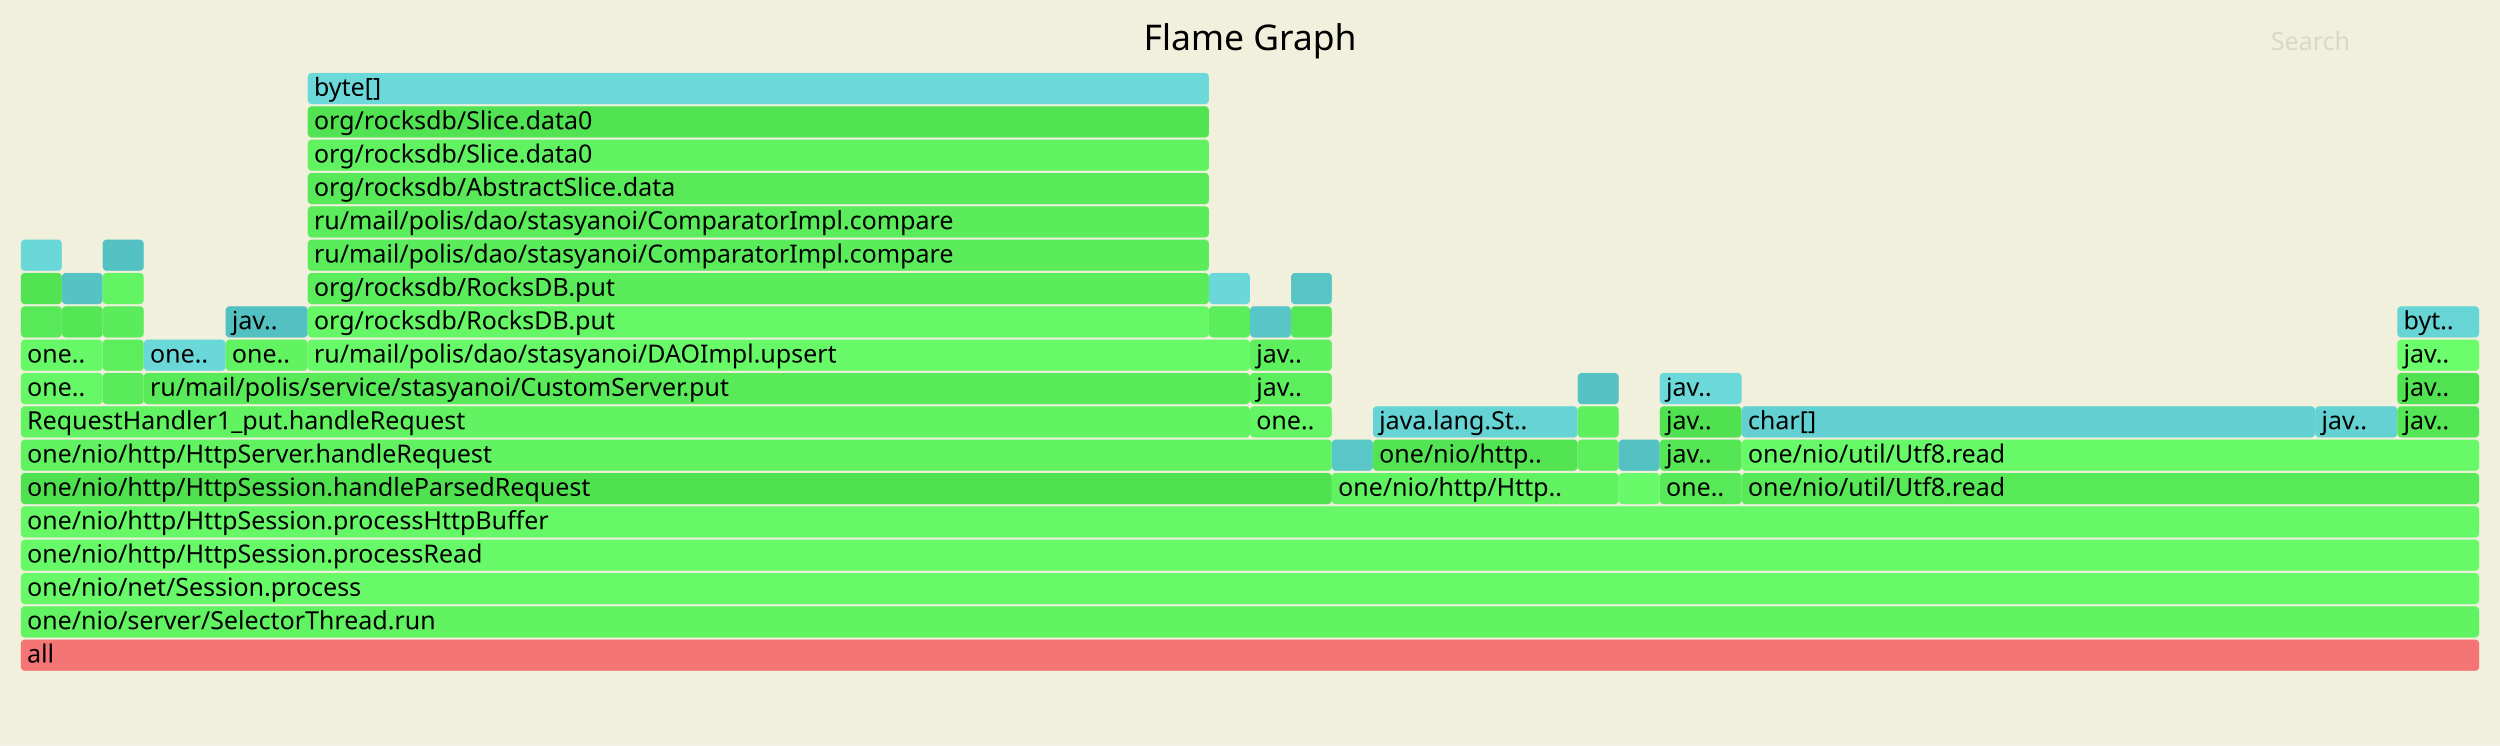
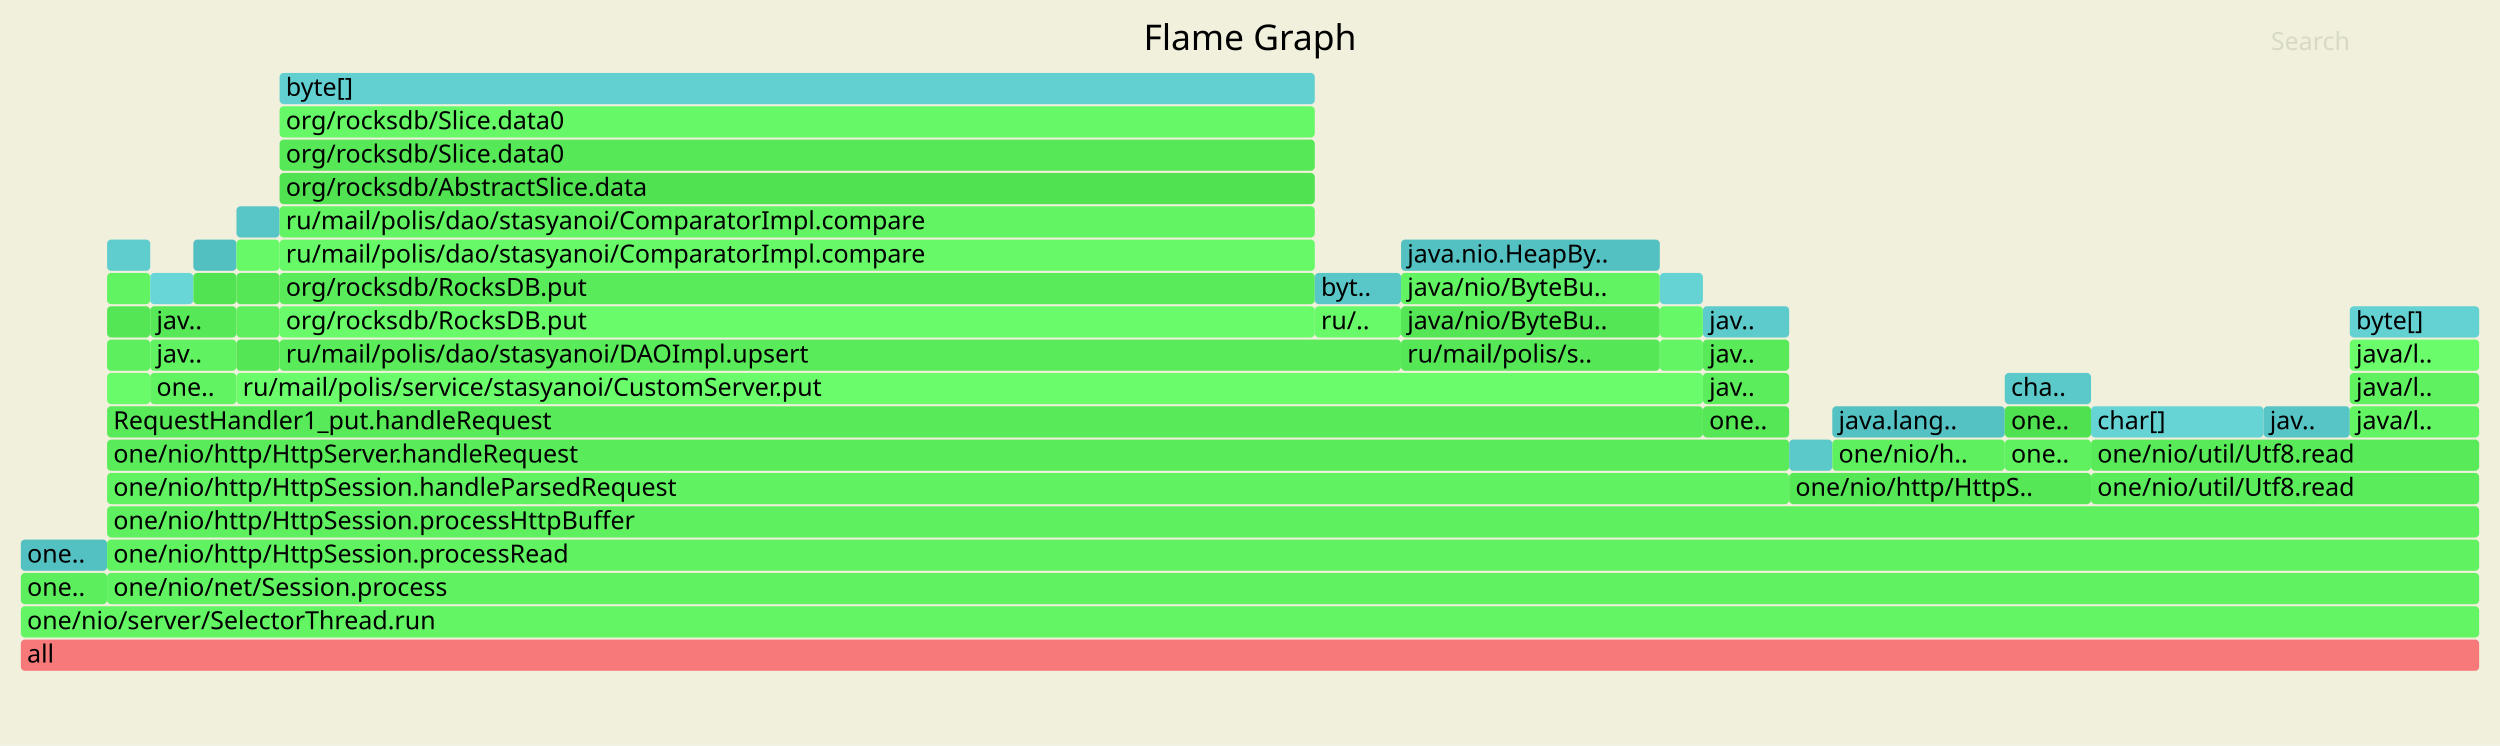
<svg xmlns="http://www.w3.org/2000/svg" version="1.1" width="1200" height="358" viewBox="0 0 1200 358">
  <style type="text/css">
	text { font-family:Verdana; font-size:12px; fill:rgb(0,0,0); }
	#search { opacity:0.1; cursor:pointer; }
	#search:hover, #search.show { opacity:1; }
	#subtitle { text-anchor:middle; font-color:rgb(160,160,160); }
	#title { text-anchor:middle; font-size:17px}
	#unzoom { cursor:pointer; }
	#frames &gt; *:hover { stroke:black; stroke-width:0.5; cursor:pointer; }
	.hide { display:none; }
	.parent { opacity:0.5; }
</style>
  <rect x="0" y="0" width="100%" height="100%" fill="rgb(240,240,220)" />
  <text id="title" x="600" y="24">Flame Graph</text>
  <text id="details" x="10" y="341"> </text>
  <text id="unzoom" x="10" y="24" class="hide">Reset Zoom</text>
  <text id="search" x="1090" y="24">Search</text>
  <text id="matched" x="1090" y="341"> </text>
  <g id="frames">
    <g>
-       <rect x="10.0" y="307.0" width="1180.0" height="15" fill="#f57474" rx="2" ry="2" />
+       <rect x="10.0" y="307.0" width="1180.0" height="15" fill="#f87979" rx="2" ry="2" />
      <text x="13.0" y="318.0">all</text>
    </g>
    <g>
-       <rect x="10.0" y="291.0" width="1180.0" height="15" fill="#62f362" rx="2" ry="2" />
+       <rect x="10.0" y="291.0" width="1180.0" height="15" fill="#64f564" rx="2" ry="2" />
      <text x="13.0" y="302.0">one/nio/server/SelectorThread.run</text>
    </g>
    <g>
-       <rect x="10.0" y="275.0" width="1180.0" height="15" fill="#68f968" rx="2" ry="2" />
-       <text x="13.0" y="286.0">one/nio/net/Session.process</text>
-     </g>
-     <g>
-       <rect x="10.0" y="259.0" width="1180.0" height="15" fill="#68f968" rx="2" ry="2" />
-       <text x="13.0" y="270.0">one/nio/http/HttpSession.processRead</text>
-     </g>
-     <g>
-       <rect x="10.0" y="243.0" width="1180.0" height="15" fill="#67f867" rx="2" ry="2" />
-       <text x="13.0" y="254.0">one/nio/http/HttpSession.processHttpBuffer</text>
-     </g>
-     <g>
-       <rect x="10.0" y="227.0" width="629.3" height="15" fill="#50e150" rx="2" ry="2" />
-       <text x="13.0" y="238.0">one/nio/http/HttpSession.handleParsedRequest</text>
-     </g>
-     <g>
-       <rect x="10.0" y="211.0" width="629.3" height="15" fill="#61f261" rx="2" ry="2" />
-       <text x="13.0" y="222.0">one/nio/http/HttpServer.handleRequest</text>
-     </g>
-     <g>
-       <rect x="10.0" y="195.0" width="590.0" height="15" fill="#62f362" rx="2" ry="2" />
-       <text x="13.0" y="206.0">RequestHandler1_put.handleRequest</text>
-     </g>
-     <g>
-       <rect x="10.0" y="179.0" width="39.3" height="15" fill="#66f766" rx="2" ry="2" />
-       <text x="13.0" y="190.0">one..</text>
-     </g>
-     <g>
-       <rect x="10.0" y="163.0" width="39.3" height="15" fill="#67f867" rx="2" ry="2" />
-       <text x="13.0" y="174.0">one..</text>
-     </g>
-     <g>
-       <rect x="10.0" y="147.0" width="19.7" height="15" fill="#58e958" rx="2" ry="2" />
-       <text x="13.0" y="158.0" />
-     </g>
-     <g>
-       <rect x="10.0" y="131.0" width="19.7" height="15" fill="#52e352" rx="2" ry="2" />
-       <text x="13.0" y="142.0" />
-     </g>
-     <g>
-       <rect x="10.0" y="115.0" width="19.7" height="15" fill="#6ad8d8" rx="2" ry="2" />
-       <text x="13.0" y="126.0" />
-     </g>
-     <g>
-       <rect x="29.7" y="147.0" width="19.6" height="15" fill="#55e655" rx="2" ry="2" />
-       <text x="32.7" y="158.0" />
-     </g>
-     <g>
-       <rect x="29.7" y="131.0" width="19.6" height="15" fill="#55c3c3" rx="2" ry="2" />
-       <text x="32.7" y="142.0" />
-     </g>
-     <g>
-       <rect x="49.3" y="179.0" width="19.7" height="15" fill="#5aeb5a" rx="2" ry="2" />
-       <text x="52.3" y="190.0" />
-     </g>
-     <g>
-       <rect x="49.3" y="163.0" width="19.7" height="15" fill="#5dee5d" rx="2" ry="2" />
-       <text x="52.3" y="174.0" />
-     </g>
-     <g>
-       <rect x="49.3" y="147.0" width="19.7" height="15" fill="#5bec5b" rx="2" ry="2" />
-       <text x="52.3" y="158.0" />
-     </g>
-     <g>
-       <rect x="49.3" y="131.0" width="19.7" height="15" fill="#63f463" rx="2" ry="2" />
-       <text x="52.3" y="142.0" />
-     </g>
-     <g>
-       <rect x="49.3" y="115.0" width="19.7" height="15" fill="#53c1c1" rx="2" ry="2" />
-       <text x="52.3" y="126.0" />
-     </g>
-     <g>
-       <rect x="69.0" y="179.0" width="531.0" height="15" fill="#59ea59" rx="2" ry="2" />
-       <text x="72.0" y="190.0">ru/mail/polis/service/stasyanoi/CustomServer.put</text>
-     </g>
-     <g>
-       <rect x="69.0" y="163.0" width="39.3" height="15" fill="#6ad8d8" rx="2" ry="2" />
-       <text x="72.0" y="174.0">one..</text>
-     </g>
-     <g>
-       <rect x="108.3" y="163.0" width="39.4" height="15" fill="#62f362" rx="2" ry="2" />
-       <text x="111.3" y="174.0">one..</text>
-     </g>
-     <g>
-       <rect x="108.3" y="147.0" width="39.4" height="15" fill="#53c1c1" rx="2" ry="2" />
-       <text x="111.3" y="158.0">jav..</text>
-     </g>
-     <g>
-       <rect x="147.7" y="163.0" width="452.3" height="15" fill="#68f968" rx="2" ry="2" />
-       <text x="150.7" y="174.0">ru/mail/polis/dao/stasyanoi/DAOImpl.upsert</text>
-     </g>
-     <g>
-       <rect x="147.7" y="147.0" width="432.6" height="15" fill="#66f766" rx="2" ry="2" />
-       <text x="150.7" y="158.0">org/rocksdb/RocksDB.put</text>
-     </g>
-     <g>
-       <rect x="147.7" y="131.0" width="432.6" height="15" fill="#5bec5b" rx="2" ry="2" />
-       <text x="150.7" y="142.0">org/rocksdb/RocksDB.put</text>
-     </g>
-     <g>
-       <rect x="147.7" y="115.0" width="432.6" height="15" fill="#5bec5b" rx="2" ry="2" />
-       <text x="150.7" y="126.0">ru/mail/polis/dao/stasyanoi/ComparatorImpl.compare</text>
-     </g>
-     <g>
-       <rect x="147.7" y="99.0" width="432.6" height="15" fill="#5bec5b" rx="2" ry="2" />
-       <text x="150.7" y="110.0">ru/mail/polis/dao/stasyanoi/ComparatorImpl.compare</text>
-     </g>
-     <g>
-       <rect x="147.7" y="83.0" width="432.6" height="15" fill="#58e958" rx="2" ry="2" />
-       <text x="150.7" y="94.0">org/rocksdb/AbstractSlice.data</text>
-     </g>
-     <g>
-       <rect x="147.7" y="67.0" width="432.6" height="15" fill="#61f261" rx="2" ry="2" />
-       <text x="150.7" y="78.0">org/rocksdb/Slice.data0</text>
-     </g>
-     <g>
-       <rect x="147.7" y="51.0" width="432.6" height="15" fill="#52e352" rx="2" ry="2" />
-       <text x="150.7" y="62.0">org/rocksdb/Slice.data0</text>
-     </g>
-     <g>
-       <rect x="147.7" y="35.0" width="432.6" height="15" fill="#6bd9d9" rx="2" ry="2" />
-       <text x="150.7" y="46.0">byte[]</text>
-     </g>
-     <g>
-       <rect x="580.3" y="147.0" width="19.7" height="15" fill="#5ced5c" rx="2" ry="2" />
-       <text x="583.3" y="158.0" />
-     </g>
-     <g>
-       <rect x="580.3" y="131.0" width="19.7" height="15" fill="#6ad8d8" rx="2" ry="2" />
-       <text x="583.3" y="142.0" />
-     </g>
-     <g>
-       <rect x="600.0" y="195.0" width="39.3" height="15" fill="#64f564" rx="2" ry="2" />
-       <text x="603.0" y="206.0">one..</text>
-     </g>
-     <g>
-       <rect x="600.0" y="179.0" width="39.3" height="15" fill="#5dee5d" rx="2" ry="2" />
-       <text x="603.0" y="190.0">jav..</text>
-     </g>
-     <g>
-       <rect x="600.0" y="163.0" width="39.3" height="15" fill="#5eef5e" rx="2" ry="2" />
-       <text x="603.0" y="174.0">jav..</text>
-     </g>
-     <g>
-       <rect x="600.0" y="147.0" width="19.7" height="15" fill="#58c6c6" rx="2" ry="2" />
-       <text x="603.0" y="158.0" />
-     </g>
-     <g>
-       <rect x="619.7" y="147.0" width="19.6" height="15" fill="#56e756" rx="2" ry="2" />
-       <text x="622.7" y="158.0" />
-     </g>
-     <g>
-       <rect x="619.7" y="131.0" width="19.6" height="15" fill="#57c5c5" rx="2" ry="2" />
-       <text x="622.7" y="142.0" />
-     </g>
-     <g>
-       <rect x="639.3" y="227.0" width="137.7" height="15" fill="#61f261" rx="2" ry="2" />
-       <text x="642.3" y="238.0">one/nio/http/Http..</text>
-     </g>
-     <g>
-       <rect x="639.3" y="211.0" width="19.7" height="15" fill="#59c7c7" rx="2" ry="2" />
-       <text x="642.3" y="222.0" />
-     </g>
-     <g>
-       <rect x="659.0" y="211.0" width="98.3" height="15" fill="#53e453" rx="2" ry="2" />
-       <text x="662.0" y="222.0">one/nio/http..</text>
-     </g>
-     <g>
-       <rect x="659.0" y="195.0" width="98.3" height="15" fill="#66d4d4" rx="2" ry="2" />
-       <text x="662.0" y="206.0">java.lang.St..</text>
-     </g>
-     <g>
-       <rect x="757.3" y="211.0" width="19.7" height="15" fill="#5eef5e" rx="2" ry="2" />
-       <text x="760.3" y="222.0" />
-     </g>
-     <g>
-       <rect x="757.3" y="195.0" width="19.7" height="15" fill="#5eef5e" rx="2" ry="2" />
-       <text x="760.3" y="206.0" />
-     </g>
-     <g>
-       <rect x="757.3" y="179.0" width="19.7" height="15" fill="#55c3c3" rx="2" ry="2" />
-       <text x="760.3" y="190.0" />
-     </g>
-     <g>
-       <rect x="777.0" y="227.0" width="19.7" height="15" fill="#69fa69" rx="2" ry="2" />
-       <text x="780.0" y="238.0" />
-     </g>
-     <g>
-       <rect x="777.0" y="211.0" width="19.7" height="15" fill="#54c2c2" rx="2" ry="2" />
-       <text x="780.0" y="222.0" />
-     </g>
-     <g>
-       <rect x="796.7" y="227.0" width="39.3" height="15" fill="#58e958" rx="2" ry="2" />
-       <text x="799.7" y="238.0">one..</text>
-     </g>
-     <g>
-       <rect x="796.7" y="211.0" width="39.3" height="15" fill="#55e655" rx="2" ry="2" />
-       <text x="799.7" y="222.0">jav..</text>
-     </g>
-     <g>
-       <rect x="796.7" y="195.0" width="39.3" height="15" fill="#50e150" rx="2" ry="2" />
-       <text x="799.7" y="206.0">jav..</text>
-     </g>
-     <g>
-       <rect x="796.7" y="179.0" width="39.3" height="15" fill="#6bd9d9" rx="2" ry="2" />
-       <text x="799.7" y="190.0">jav..</text>
-     </g>
-     <g>
-       <rect x="836.0" y="227.0" width="354.0" height="15" fill="#58e958" rx="2" ry="2" />
-       <text x="839.0" y="238.0">one/nio/util/Utf8.read</text>
-     </g>
-     <g>
-       <rect x="836.0" y="211.0" width="354.0" height="15" fill="#68f968" rx="2" ry="2" />
-       <text x="839.0" y="222.0">one/nio/util/Utf8.read</text>
-     </g>
-     <g>
-       <rect x="836.0" y="195.0" width="275.3" height="15" fill="#63d1d1" rx="2" ry="2" />
-       <text x="839.0" y="206.0">char[]</text>
-     </g>
-     <g>
-       <rect x="1111.3" y="195.0" width="39.4" height="15" fill="#64d2d2" rx="2" ry="2" />
-       <text x="1114.3" y="206.0">jav..</text>
-     </g>
-     <g>
-       <rect x="1150.7" y="195.0" width="39.3" height="15" fill="#55e655" rx="2" ry="2" />
-       <text x="1153.7" y="206.0">jav..</text>
-     </g>
-     <g>
-       <rect x="1150.7" y="179.0" width="39.3" height="15" fill="#51e251" rx="2" ry="2" />
-       <text x="1153.7" y="190.0">jav..</text>
-     </g>
-     <g>
-       <rect x="1150.7" y="163.0" width="39.3" height="15" fill="#6cfd6c" rx="2" ry="2" />
-       <text x="1153.7" y="174.0">jav..</text>
-     </g>
-     <g>
-       <rect x="1150.7" y="147.0" width="39.3" height="15" fill="#67d5d5" rx="2" ry="2" />
-       <text x="1153.7" y="158.0">byt..</text>
+       <rect x="10.0" y="275.0" width="41.4" height="15" fill="#5dee5d" rx="2" ry="2" />
+       <text x="13.0" y="286.0">one..</text>
+     </g>
+     <g>
+       <rect x="10.0" y="259.0" width="41.4" height="15" fill="#53c1c1" rx="2" ry="2" />
+       <text x="13.0" y="270.0">one..</text>
+     </g>
+     <g>
+       <rect x="51.4" y="275.0" width="1138.6" height="15" fill="#61f261" rx="2" ry="2" />
+       <text x="54.4" y="286.0">one/nio/net/Session.process</text>
+     </g>
+     <g>
+       <rect x="51.4" y="259.0" width="1138.6" height="15" fill="#61f261" rx="2" ry="2" />
+       <text x="54.4" y="270.0">one/nio/http/HttpSession.processRead</text>
+     </g>
+     <g>
+       <rect x="51.4" y="243.0" width="1138.6" height="15" fill="#5ff05f" rx="2" ry="2" />
+       <text x="54.4" y="254.0">one/nio/http/HttpSession.processHttpBuffer</text>
+     </g>
+     <g>
+       <rect x="51.4" y="227.0" width="807.4" height="15" fill="#61f261" rx="2" ry="2" />
+       <text x="54.4" y="238.0">one/nio/http/HttpSession.handleParsedRequest</text>
+     </g>
+     <g>
+       <rect x="51.4" y="211.0" width="807.4" height="15" fill="#5aeb5a" rx="2" ry="2" />
+       <text x="54.4" y="222.0">one/nio/http/HttpServer.handleRequest</text>
+     </g>
+     <g>
+       <rect x="51.4" y="195.0" width="766.0" height="15" fill="#59ea59" rx="2" ry="2" />
+       <text x="54.4" y="206.0">RequestHandler1_put.handleRequest</text>
+     </g>
+     <g>
+       <rect x="51.4" y="179.0" width="20.7" height="15" fill="#6afb6a" rx="2" ry="2" />
+       <text x="54.4" y="190.0" />
+     </g>
+     <g>
+       <rect x="51.4" y="163.0" width="20.7" height="15" fill="#5eef5e" rx="2" ry="2" />
+       <text x="54.4" y="174.0" />
+     </g>
+     <g>
+       <rect x="51.4" y="147.0" width="20.7" height="15" fill="#55e655" rx="2" ry="2" />
+       <text x="54.4" y="158.0" />
+     </g>
+     <g>
+       <rect x="51.4" y="131.0" width="20.7" height="15" fill="#62f362" rx="2" ry="2" />
+       <text x="54.4" y="142.0" />
+     </g>
+     <g>
+       <rect x="51.4" y="115.0" width="20.7" height="15" fill="#5fcdcd" rx="2" ry="2" />
+       <text x="54.4" y="126.0" />
+     </g>
+     <g>
+       <rect x="72.1" y="179.0" width="41.4" height="15" fill="#62f362" rx="2" ry="2" />
+       <text x="75.1" y="190.0">one..</text>
+     </g>
+     <g>
+       <rect x="72.1" y="163.0" width="41.4" height="15" fill="#61f261" rx="2" ry="2" />
+       <text x="75.1" y="174.0">jav..</text>
+     </g>
+     <g>
+       <rect x="72.1" y="147.0" width="41.4" height="15" fill="#57e857" rx="2" ry="2" />
+       <text x="75.1" y="158.0">jav..</text>
+     </g>
+     <g>
+       <rect x="72.1" y="131.0" width="20.7" height="15" fill="#68d6d6" rx="2" ry="2" />
+       <text x="75.1" y="142.0" />
+     </g>
+     <g>
+       <rect x="92.8" y="131.0" width="20.7" height="15" fill="#52e352" rx="2" ry="2" />
+       <text x="95.8" y="142.0" />
+     </g>
+     <g>
+       <rect x="92.8" y="115.0" width="20.7" height="15" fill="#52c0c0" rx="2" ry="2" />
+       <text x="95.8" y="126.0" />
+     </g>
+     <g>
+       <rect x="113.5" y="179.0" width="703.9" height="15" fill="#6bfc6b" rx="2" ry="2" />
+       <text x="116.5" y="190.0">ru/mail/polis/service/stasyanoi/CustomServer.put</text>
+     </g>
+     <g>
+       <rect x="113.5" y="163.0" width="20.7" height="15" fill="#55e655" rx="2" ry="2" />
+       <text x="116.5" y="174.0" />
+     </g>
+     <g>
+       <rect x="113.5" y="147.0" width="20.7" height="15" fill="#5eef5e" rx="2" ry="2" />
+       <text x="116.5" y="158.0" />
+     </g>
+     <g>
+       <rect x="113.5" y="131.0" width="20.7" height="15" fill="#56e756" rx="2" ry="2" />
+       <text x="116.5" y="142.0" />
+     </g>
+     <g>
+       <rect x="113.5" y="115.0" width="20.7" height="15" fill="#68f968" rx="2" ry="2" />
+       <text x="116.5" y="126.0" />
+     </g>
+     <g>
+       <rect x="113.5" y="99.0" width="20.7" height="15" fill="#58c6c6" rx="2" ry="2" />
+       <text x="116.5" y="110.0" />
+     </g>
+     <g>
+       <rect x="134.2" y="163.0" width="538.3" height="15" fill="#5aeb5a" rx="2" ry="2" />
+       <text x="137.2" y="174.0">ru/mail/polis/dao/stasyanoi/DAOImpl.upsert</text>
+     </g>
+     <g>
+       <rect x="134.2" y="147.0" width="496.9" height="15" fill="#6afb6a" rx="2" ry="2" />
+       <text x="137.2" y="158.0">org/rocksdb/RocksDB.put</text>
+     </g>
+     <g>
+       <rect x="134.2" y="131.0" width="496.9" height="15" fill="#5aeb5a" rx="2" ry="2" />
+       <text x="137.2" y="142.0">org/rocksdb/RocksDB.put</text>
+     </g>
+     <g>
+       <rect x="134.2" y="115.0" width="496.9" height="15" fill="#68f968" rx="2" ry="2" />
+       <text x="137.2" y="126.0">ru/mail/polis/dao/stasyanoi/ComparatorImpl.compare</text>
+     </g>
+     <g>
+       <rect x="134.2" y="99.0" width="496.9" height="15" fill="#63f463" rx="2" ry="2" />
+       <text x="137.2" y="110.0">ru/mail/polis/dao/stasyanoi/ComparatorImpl.compare</text>
+     </g>
+     <g>
+       <rect x="134.2" y="83.0" width="496.9" height="15" fill="#51e251" rx="2" ry="2" />
+       <text x="137.2" y="94.0">org/rocksdb/AbstractSlice.data</text>
+     </g>
+     <g>
+       <rect x="134.2" y="67.0" width="496.9" height="15" fill="#57e857" rx="2" ry="2" />
+       <text x="137.2" y="78.0">org/rocksdb/Slice.data0</text>
+     </g>
+     <g>
+       <rect x="134.2" y="51.0" width="496.9" height="15" fill="#67f867" rx="2" ry="2" />
+       <text x="137.2" y="62.0">org/rocksdb/Slice.data0</text>
+     </g>
+     <g>
+       <rect x="134.2" y="35.0" width="496.9" height="15" fill="#62d0d0" rx="2" ry="2" />
+       <text x="137.2" y="46.0">byte[]</text>
+     </g>
+     <g>
+       <rect x="631.1" y="147.0" width="41.4" height="15" fill="#69fa69" rx="2" ry="2" />
+       <text x="634.1" y="158.0">ru/..</text>
+     </g>
+     <g>
+       <rect x="631.1" y="131.0" width="41.4" height="15" fill="#59c7c7" rx="2" ry="2" />
+       <text x="634.1" y="142.0">byt..</text>
+     </g>
+     <g>
+       <rect x="672.5" y="163.0" width="124.2" height="15" fill="#56e756" rx="2" ry="2" />
+       <text x="675.5" y="174.0">ru/mail/polis/s..</text>
+     </g>
+     <g>
+       <rect x="672.5" y="147.0" width="124.2" height="15" fill="#55e655" rx="2" ry="2" />
+       <text x="675.5" y="158.0">java/nio/ByteBu..</text>
+     </g>
+     <g>
+       <rect x="672.5" y="131.0" width="124.2" height="15" fill="#62f362" rx="2" ry="2" />
+       <text x="675.5" y="142.0">java/nio/ByteBu..</text>
+     </g>
+     <g>
+       <rect x="672.5" y="115.0" width="124.2" height="15" fill="#53c1c1" rx="2" ry="2" />
+       <text x="675.5" y="126.0">java.nio.HeapBy..</text>
+     </g>
+     <g>
+       <rect x="796.7" y="163.0" width="20.7" height="15" fill="#64f564" rx="2" ry="2" />
+       <text x="799.7" y="174.0" />
+     </g>
+     <g>
+       <rect x="796.7" y="147.0" width="20.7" height="15" fill="#67f867" rx="2" ry="2" />
+       <text x="799.7" y="158.0" />
+     </g>
+     <g>
+       <rect x="796.7" y="131.0" width="20.7" height="15" fill="#65d3d3" rx="2" ry="2" />
+       <text x="799.7" y="142.0" />
+     </g>
+     <g>
+       <rect x="817.4" y="195.0" width="41.4" height="15" fill="#56e756" rx="2" ry="2" />
+       <text x="820.4" y="206.0">one..</text>
+     </g>
+     <g>
+       <rect x="817.4" y="179.0" width="41.4" height="15" fill="#5ced5c" rx="2" ry="2" />
+       <text x="820.4" y="190.0">jav..</text>
+     </g>
+     <g>
+       <rect x="817.4" y="163.0" width="41.4" height="15" fill="#59ea59" rx="2" ry="2" />
+       <text x="820.4" y="174.0">jav..</text>
+     </g>
+     <g>
+       <rect x="817.4" y="147.0" width="41.4" height="15" fill="#5dcbcb" rx="2" ry="2" />
+       <text x="820.4" y="158.0">jav..</text>
+     </g>
+     <g>
+       <rect x="858.8" y="227.0" width="144.9" height="15" fill="#56e756" rx="2" ry="2" />
+       <text x="861.8" y="238.0">one/nio/http/HttpS..</text>
+     </g>
+     <g>
+       <rect x="858.8" y="211.0" width="20.7" height="15" fill="#5bc9c9" rx="2" ry="2" />
+       <text x="861.8" y="222.0" />
+     </g>
+     <g>
+       <rect x="879.5" y="211.0" width="82.8" height="15" fill="#5ff05f" rx="2" ry="2" />
+       <text x="882.5" y="222.0">one/nio/h..</text>
+     </g>
+     <g>
+       <rect x="879.5" y="195.0" width="82.8" height="15" fill="#54c2c2" rx="2" ry="2" />
+       <text x="882.5" y="206.0">java.lang..</text>
+     </g>
+     <g>
+       <rect x="962.3" y="211.0" width="41.4" height="15" fill="#60f160" rx="2" ry="2" />
+       <text x="965.3" y="222.0">one..</text>
+     </g>
+     <g>
+       <rect x="962.3" y="195.0" width="41.4" height="15" fill="#50e150" rx="2" ry="2" />
+       <text x="965.3" y="206.0">one..</text>
+     </g>
+     <g>
+       <rect x="962.3" y="179.0" width="41.4" height="15" fill="#5bc9c9" rx="2" ry="2" />
+       <text x="965.3" y="190.0">cha..</text>
+     </g>
+     <g>
+       <rect x="1003.7" y="227.0" width="186.3" height="15" fill="#5bec5b" rx="2" ry="2" />
+       <text x="1006.7" y="238.0">one/nio/util/Utf8.read</text>
+     </g>
+     <g>
+       <rect x="1003.7" y="211.0" width="186.3" height="15" fill="#59ea59" rx="2" ry="2" />
+       <text x="1006.7" y="222.0">one/nio/util/Utf8.read</text>
+     </g>
+     <g>
+       <rect x="1003.7" y="195.0" width="82.8" height="15" fill="#66d4d4" rx="2" ry="2" />
+       <text x="1006.7" y="206.0">char[]</text>
+     </g>
+     <g>
+       <rect x="1086.5" y="195.0" width="41.4" height="15" fill="#57c5c5" rx="2" ry="2" />
+       <text x="1089.5" y="206.0">jav..</text>
+     </g>
+     <g>
+       <rect x="1127.9" y="195.0" width="62.1" height="15" fill="#63f463" rx="2" ry="2" />
+       <text x="1130.9" y="206.0">java/l..</text>
+     </g>
+     <g>
+       <rect x="1127.9" y="179.0" width="62.1" height="15" fill="#60f160" rx="2" ry="2" />
+       <text x="1130.9" y="190.0">java/l..</text>
+     </g>
+     <g>
+       <rect x="1127.9" y="163.0" width="62.1" height="15" fill="#6bfc6b" rx="2" ry="2" />
+       <text x="1130.9" y="174.0">java/l..</text>
+     </g>
+     <g>
+       <rect x="1127.9" y="147.0" width="62.1" height="15" fill="#64d2d2" rx="2" ry="2" />
+       <text x="1130.9" y="158.0">byte[]</text>
    </g>
  </g>
</svg>
